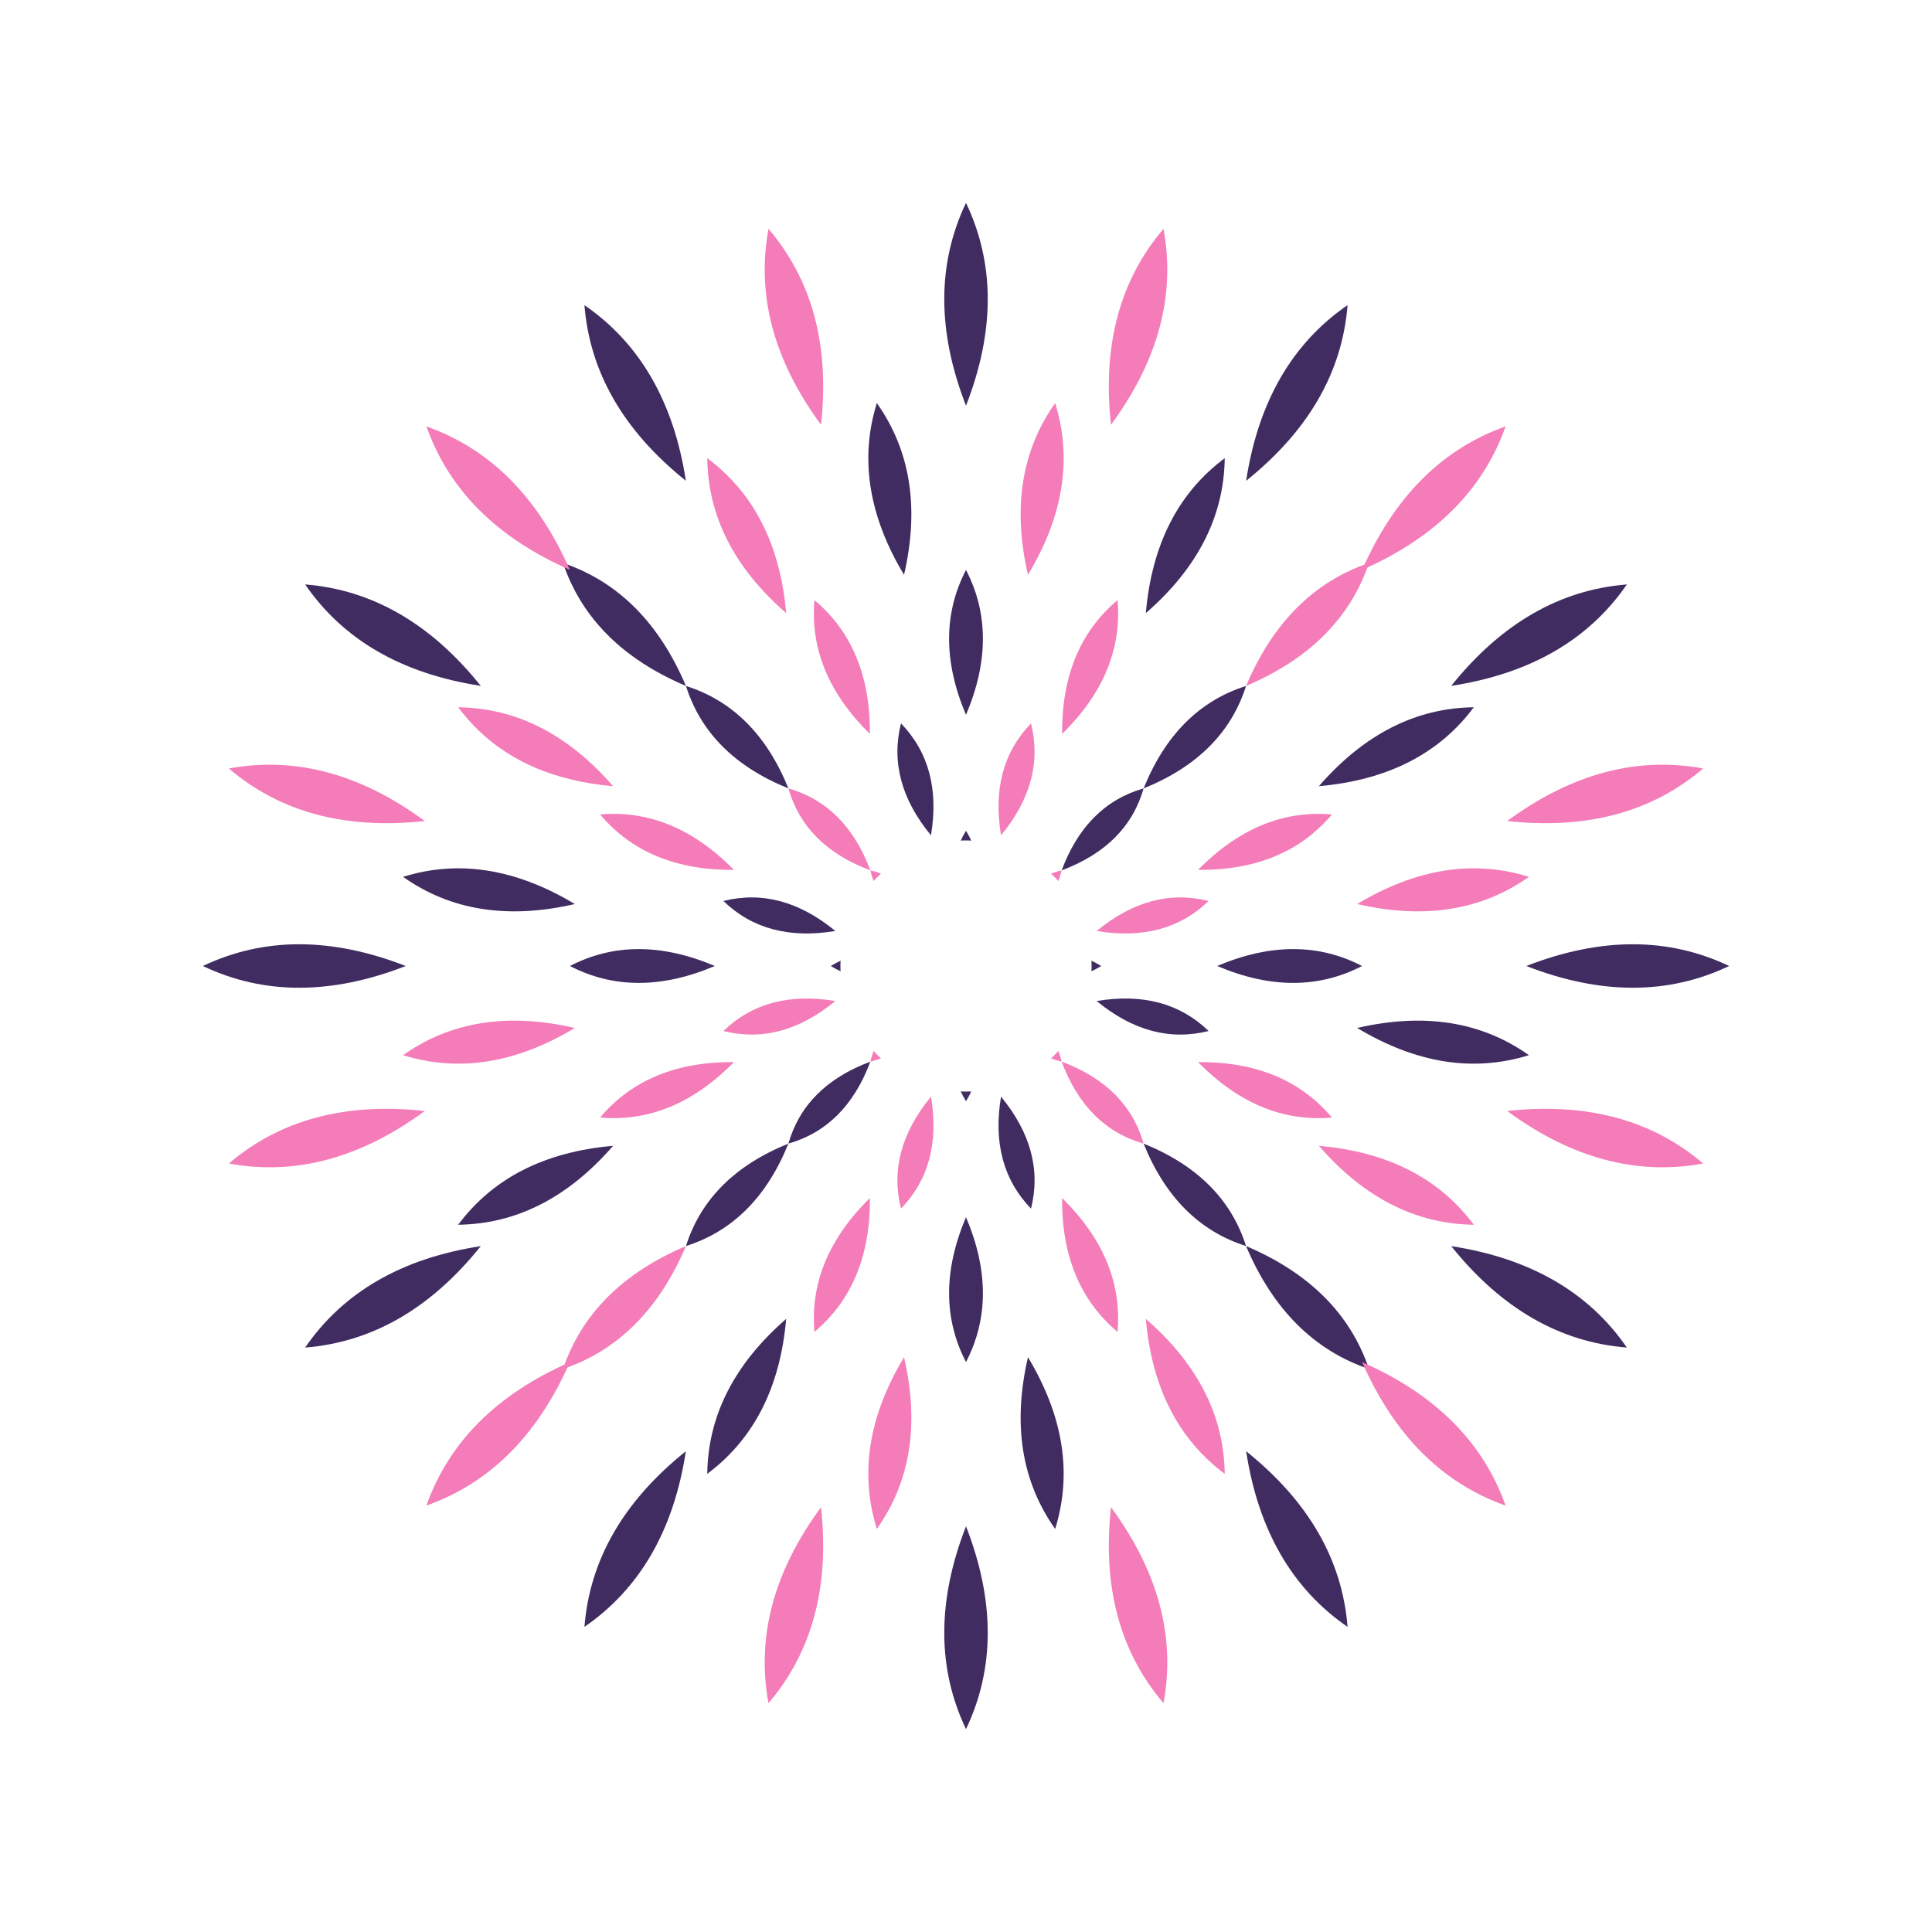
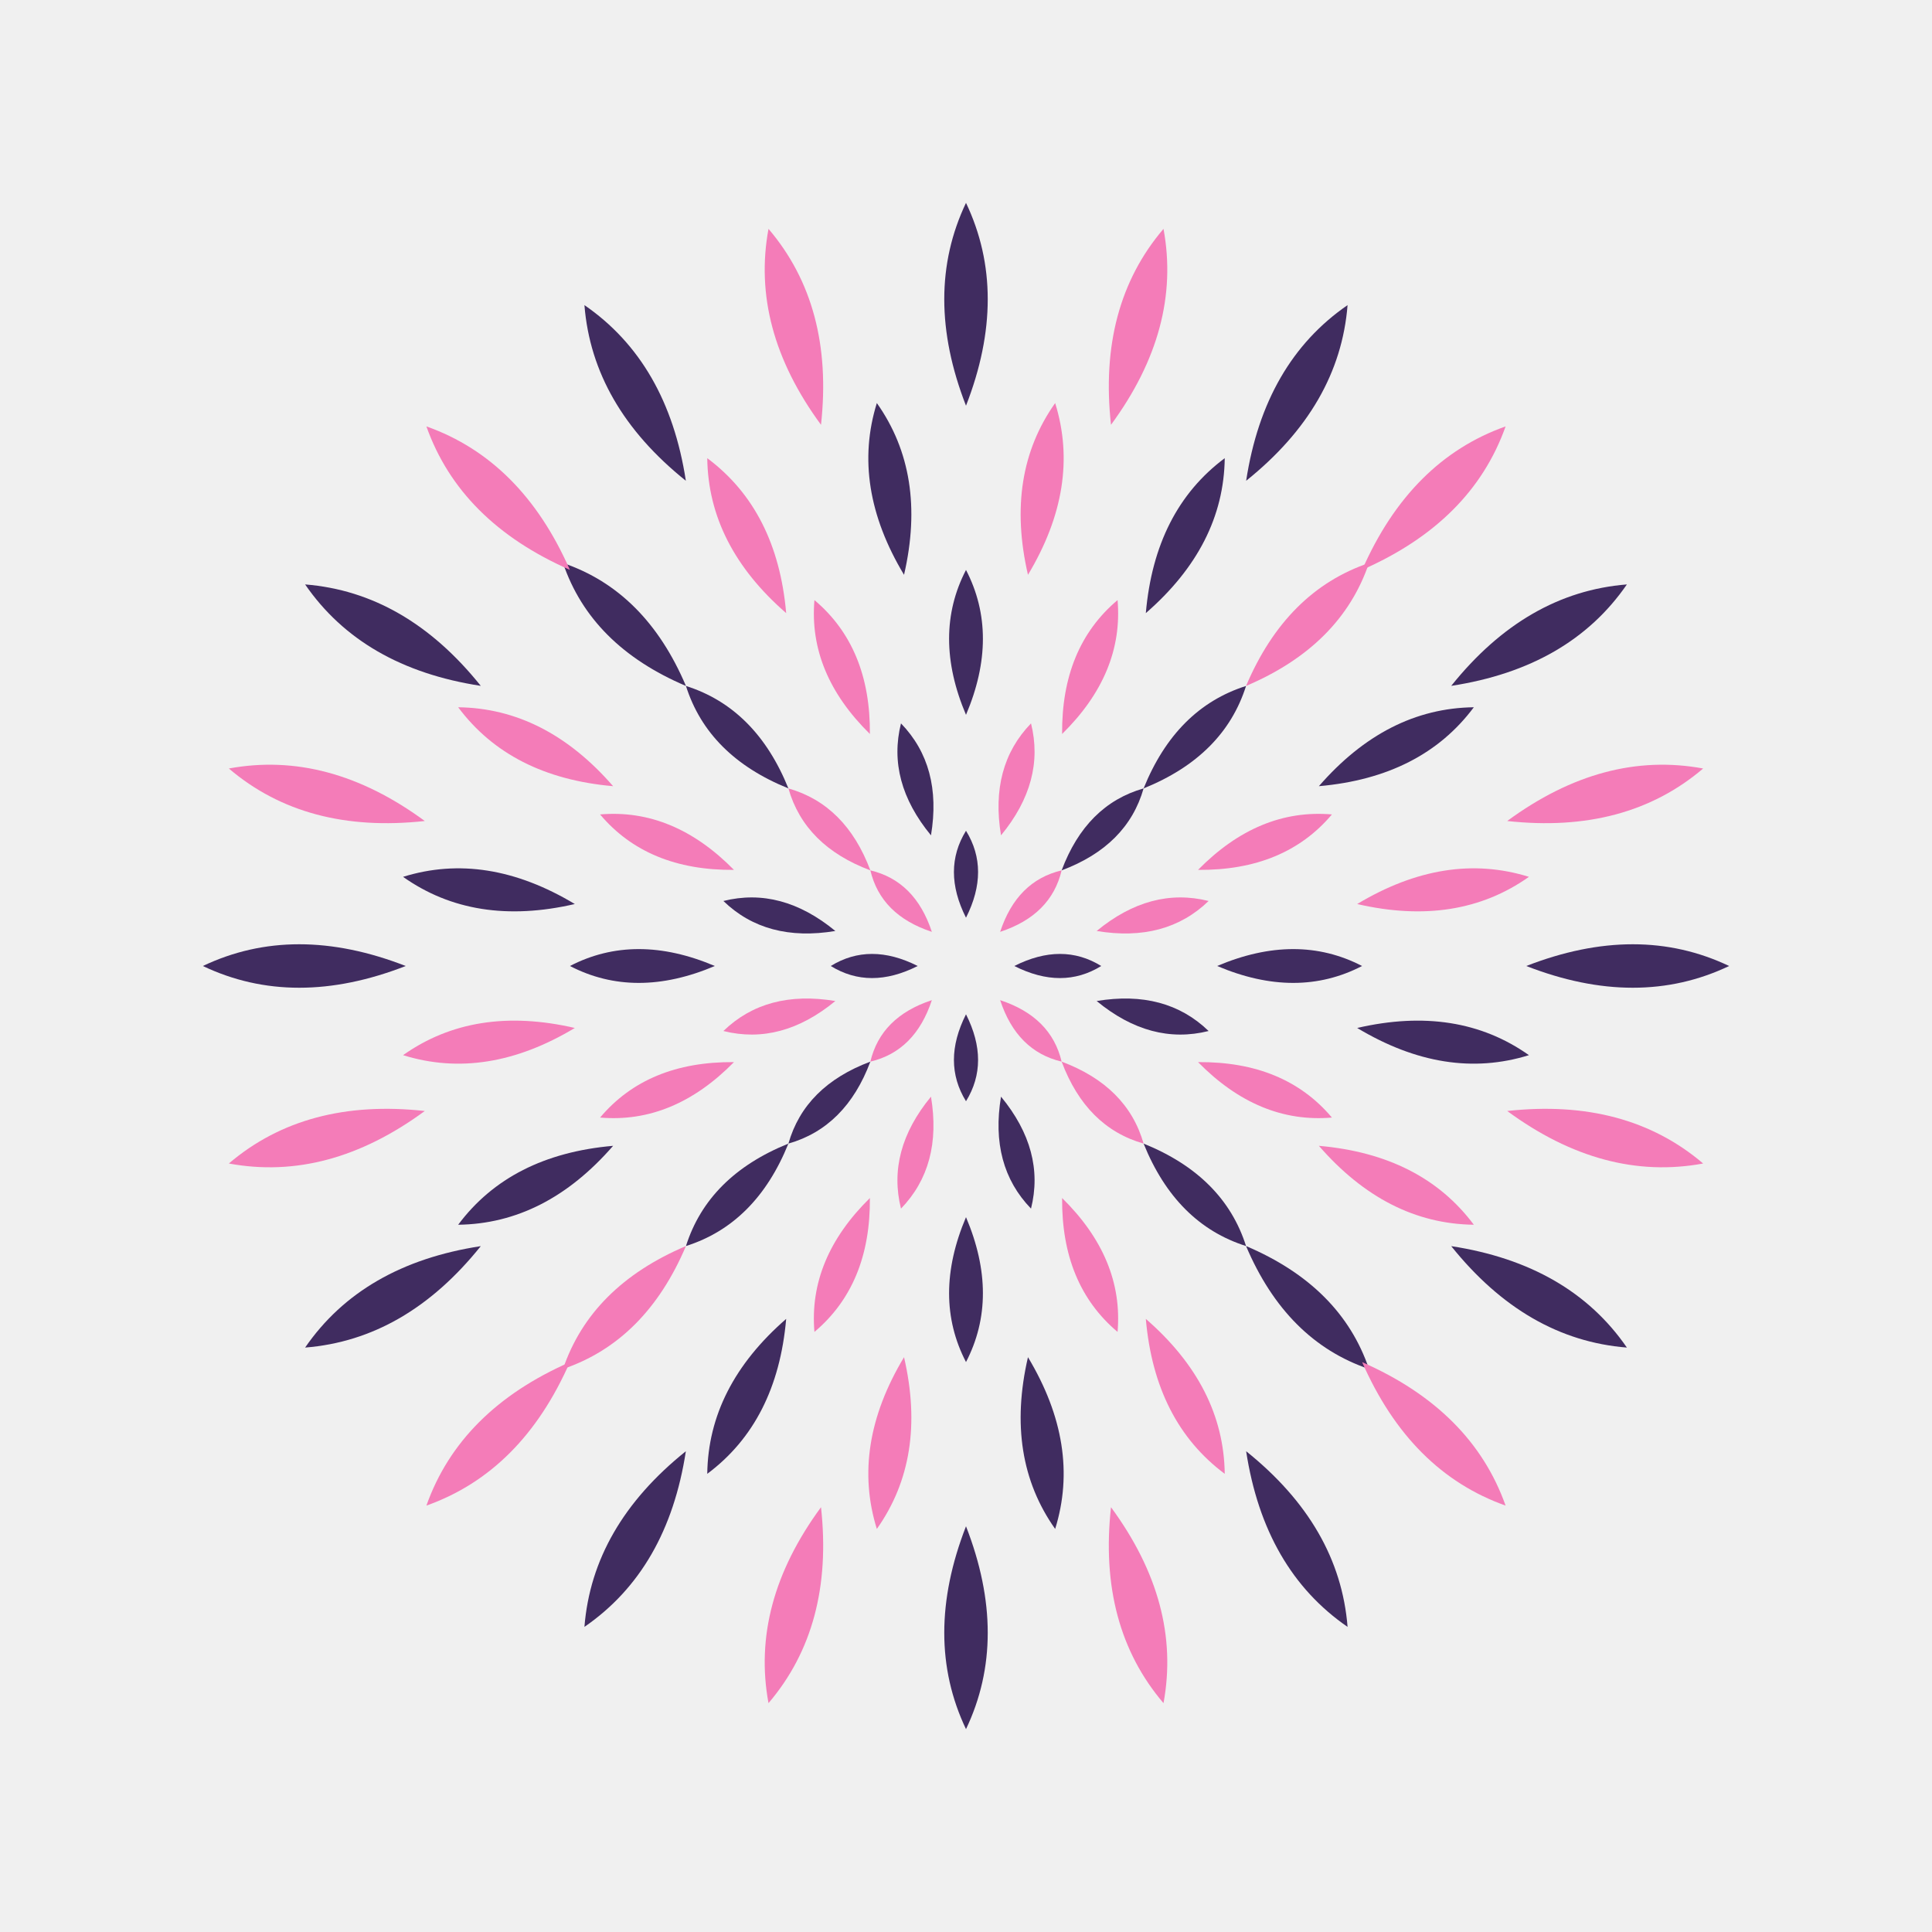
<svg xmlns="http://www.w3.org/2000/svg" viewBox="0 0 400 400" fill="none">
-   <rect width="400" height="400" fill="#FFFFFF" />
  <path d="M200.00,172.00 Q195.00,180.10 200.00,190.00 Q205.00,180.10 200.00,172.00 Z" fill="#402C60" />
  <path d="M219.80,180.20 Q210.54,182.39 207.07,192.93 Q217.61,189.46 219.80,180.20 Z" fill="#F47CB8" />
  <path d="M228.00,200.00 Q219.90,195.00 210.00,200.00 Q219.90,205.00 228.00,200.00 Z" fill="#402C60" />
  <path d="M219.80,219.80 Q217.61,210.54 207.07,207.07 Q210.54,217.61 219.80,219.80 Z" fill="#F47CB8" />
  <path d="M200.00,228.00 Q205.00,219.90 200.00,210.00 Q195.00,219.90 200.00,228.00 Z" fill="#402C60" />
  <path d="M180.20,219.80 Q189.46,217.61 192.93,207.07 Q182.39,210.54 180.20,219.80 Z" fill="#F47CB8" />
  <path d="M172.00,200.00 Q180.10,205.00 190.00,200.00 Q180.10,195.00 172.00,200.00 Z" fill="#402C60" />
  <path d="M180.20,180.20 Q182.39,189.46 192.93,192.93 Q189.46,182.39 180.20,180.20 Z" fill="#F47CB8" />
  <path d="M213.46,149.77 Q204.87,158.65 207.25,172.95 Q216.46,161.76 213.46,149.77 Z" fill="#F47CB8" />
  <path d="M236.77,163.23 Q224.89,166.62 219.80,180.20 Q233.38,175.11 236.77,163.23 Z" fill="#402C60" />
  <path d="M250.23,186.54 Q238.24,183.54 227.05,192.75 Q241.35,195.13 250.23,186.54 Z" fill="#F47CB8" />
  <path d="M250.23,213.46 Q241.35,204.87 227.05,207.25 Q238.24,216.46 250.23,213.46 Z" fill="#402C60" />
  <path d="M236.77,236.77 Q233.38,224.89 219.80,219.80 Q224.89,233.38 236.77,236.77 Z" fill="#F47CB8" />
  <path d="M213.46,250.23 Q216.46,238.24 207.25,227.05 Q204.87,241.35 213.46,250.23 Z" fill="#402C60" />
  <path d="M186.54,250.23 Q195.13,241.35 192.75,227.05 Q183.54,238.24 186.54,250.23 Z" fill="#F47CB8" />
  <path d="M163.23,236.77 Q175.11,233.38 180.20,219.80 Q166.62,224.89 163.23,236.77 Z" fill="#402C60" />
  <path d="M149.77,213.46 Q161.76,216.46 172.95,207.25 Q158.65,204.87 149.77,213.46 Z" fill="#F47CB8" />
  <path d="M149.77,186.54 Q158.65,195.13 172.95,192.75 Q161.76,183.54 149.77,186.54 Z" fill="#402C60" />
  <path d="M163.23,163.23 Q166.62,175.11 180.20,180.20 Q175.11,166.62 163.23,163.23 Z" fill="#F47CB8" />
  <path d="M186.54,149.77 Q183.54,161.76 192.75,172.95 Q195.13,158.65 186.54,149.77 Z" fill="#402C60" />
  <path d="M200.00,118.00 Q193.00,131.50 200.00,148.00 Q207.00,131.50 200.00,118.00 Z" fill="#402C60" />
  <path d="M231.38,124.24 Q219.75,134.04 219.90,151.96 Q232.68,139.39 231.38,124.24 Z" fill="#F47CB8" />
  <path d="M257.98,142.02 Q243.49,146.61 236.77,163.23 Q253.39,156.51 257.98,142.02 Z" fill="#402C60" />
  <path d="M275.76,168.62 Q260.61,167.32 248.04,180.10 Q265.96,180.25 275.76,168.62 Z" fill="#F47CB8" />
  <path d="M282.00,200.00 Q268.50,193.00 252.00,200.00 Q268.50,207.00 282.00,200.00 Z" fill="#402C60" />
  <path d="M275.76,231.38 Q265.96,219.75 248.04,219.90 Q260.61,232.68 275.76,231.38 Z" fill="#F47CB8" />
  <path d="M257.98,257.98 Q253.39,243.49 236.77,236.77 Q243.49,253.39 257.98,257.98 Z" fill="#402C60" />
  <path d="M231.38,275.76 Q232.68,260.61 219.90,248.04 Q219.75,265.96 231.38,275.76 Z" fill="#F47CB8" />
  <path d="M200.00,282.00 Q207.00,268.50 200.00,252.00 Q193.00,268.50 200.00,282.00 Z" fill="#402C60" />
  <path d="M168.62,275.76 Q180.25,265.96 180.10,248.04 Q167.32,260.61 168.62,275.76 Z" fill="#F47CB8" />
  <path d="M142.02,257.98 Q156.51,253.39 163.23,236.77 Q146.61,243.49 142.02,257.98 Z" fill="#402C60" />
  <path d="M124.24,231.38 Q139.39,232.68 151.96,219.90 Q134.04,219.75 124.24,231.38 Z" fill="#F47CB8" />
  <path d="M118.00,200.00 Q131.50,207.00 148.00,200.00 Q131.50,193.00 118.00,200.00 Z" fill="#402C60" />
  <path d="M124.24,168.62 Q134.04,180.25 151.96,180.10 Q139.39,167.32 124.24,168.62 Z" fill="#F47CB8" />
  <path d="M142.02,142.02 Q146.61,156.51 163.23,163.23 Q156.51,146.61 142.02,142.02 Z" fill="#402C60" />
  <path d="M168.62,124.24 Q167.32,139.39 180.10,151.96 Q180.25,134.04 168.62,124.24 Z" fill="#F47CB8" />
  <path d="M218.46,83.45 Q208.02,98.20 212.83,119.01 Q223.83,100.70 218.46,83.45 Z" fill="#F47CB8" />
  <path d="M253.57,94.86 Q239.09,105.66 237.23,126.94 Q253.34,112.93 253.57,94.86 Z" fill="#402C60" />
  <path d="M283.44,116.56 Q266.33,122.36 257.98,142.02 Q277.64,133.67 283.44,116.56 Z" fill="#F47CB8" />
  <path d="M305.14,146.43 Q287.07,146.66 273.06,162.77 Q294.34,160.91 305.14,146.43 Z" fill="#402C60" />
  <path d="M316.55,181.54 Q299.30,176.17 280.99,187.17 Q301.80,191.98 316.55,181.54 Z" fill="#F47CB8" />
  <path d="M316.55,218.46 Q301.80,208.02 280.99,212.83 Q299.30,223.83 316.55,218.46 Z" fill="#402C60" />
  <path d="M305.14,253.57 Q294.34,239.09 273.06,237.23 Q287.07,253.34 305.14,253.57 Z" fill="#F47CB8" />
  <path d="M283.44,283.44 Q277.64,266.33 257.98,257.98 Q266.33,277.64 283.44,283.44 Z" fill="#402C60" />
  <path d="M253.57,305.14 Q253.34,287.07 237.23,273.06 Q239.09,294.34 253.57,305.14 Z" fill="#F47CB8" />
  <path d="M218.46,316.55 Q223.83,299.30 212.83,280.99 Q208.02,301.80 218.46,316.55 Z" fill="#402C60" />
  <path d="M181.54,316.55 Q191.98,301.80 187.17,280.99 Q176.17,299.30 181.54,316.55 Z" fill="#F47CB8" />
  <path d="M146.43,305.14 Q160.91,294.34 162.77,273.06 Q146.66,287.07 146.43,305.14 Z" fill="#402C60" />
  <path d="M116.56,283.44 Q133.67,277.64 142.02,257.98 Q122.36,266.33 116.56,283.44 Z" fill="#F47CB8" />
  <path d="M94.86,253.57 Q112.93,253.34 126.94,237.23 Q105.66,239.09 94.86,253.57 Z" fill="#402C60" />
  <path d="M83.45,218.46 Q100.70,223.83 119.01,212.83 Q98.20,208.02 83.45,218.46 Z" fill="#F47CB8" />
  <path d="M83.45,181.54 Q98.20,191.98 119.01,187.17 Q100.70,176.17 83.45,181.54 Z" fill="#402C60" />
  <path d="M94.86,146.43 Q105.66,160.91 126.94,162.77 Q112.93,146.66 94.86,146.43 Z" fill="#F47CB8" />
  <path d="M116.56,116.56 Q122.36,133.67 142.02,142.02 Q133.67,122.36 116.56,116.56 Z" fill="#402C60" />
  <path d="M146.43,94.86 Q146.66,112.93 162.77,126.94 Q160.91,105.66 146.43,94.86 Z" fill="#F47CB8" />
  <path d="M181.54,83.45 Q176.17,100.70 187.17,119.01 Q191.98,98.20 181.54,83.45 Z" fill="#402C60" />
  <path d="M200.00,42.00 Q191.00,60.90 200.00,84.00 Q209.00,60.90 200.00,42.00 Z" fill="#402C60" />
  <path d="M240.89,47.38 Q227.31,63.31 230.02,87.95 Q244.70,67.97 240.89,47.38 Z" fill="#F47CB8" />
  <path d="M279.00,63.17 Q261.76,75.04 258.00,99.54 Q277.34,84.04 279.00,63.17 Z" fill="#402C60" />
  <path d="M311.72,88.28 Q291.99,95.28 282.02,117.98 Q304.72,108.01 311.72,88.28 Z" fill="#F47CB8" />
  <path d="M336.83,121.00 Q315.96,122.66 300.46,142.00 Q324.96,138.24 336.83,121.00 Z" fill="#402C60" />
  <path d="M352.62,159.11 Q332.03,155.30 312.05,169.98 Q336.69,172.69 352.62,159.11 Z" fill="#F47CB8" />
  <path d="M358.00,200.00 Q339.10,191.00 316.00,200.00 Q339.10,209.00 358.00,200.00 Z" fill="#402C60" />
  <path d="M352.62,240.89 Q336.69,227.31 312.05,230.02 Q332.03,244.70 352.62,240.89 Z" fill="#F47CB8" />
  <path d="M336.83,279.00 Q324.96,261.76 300.46,258.00 Q315.96,277.34 336.83,279.00 Z" fill="#402C60" />
  <path d="M311.72,311.72 Q304.72,291.99 282.02,282.02 Q291.99,304.72 311.72,311.72 Z" fill="#F47CB8" />
  <path d="M279.00,336.83 Q277.34,315.96 258.00,300.46 Q261.76,324.96 279.00,336.83 Z" fill="#402C60" />
  <path d="M240.89,352.62 Q244.70,332.03 230.02,312.05 Q227.31,336.69 240.89,352.62 Z" fill="#F47CB8" />
  <path d="M200.00,358.00 Q209.00,339.10 200.00,316.00 Q191.00,339.10 200.00,358.00 Z" fill="#402C60" />
  <path d="M159.11,352.62 Q172.69,336.69 169.98,312.05 Q155.30,332.03 159.11,352.62 Z" fill="#F47CB8" />
  <path d="M121.00,336.83 Q138.24,324.96 142.00,300.46 Q122.66,315.96 121.00,336.83 Z" fill="#402C60" />
  <path d="M88.28,311.72 Q108.01,304.72 117.98,282.02 Q95.28,291.99 88.28,311.72 Z" fill="#F47CB8" />
  <path d="M63.17,279.00 Q84.04,277.34 99.54,258.00 Q75.04,261.76 63.17,279.00 Z" fill="#402C60" />
  <path d="M47.38,240.89 Q67.97,244.70 87.95,230.02 Q63.31,227.31 47.38,240.89 Z" fill="#F47CB8" />
  <path d="M42.00,200.00 Q60.90,209.00 84.00,200.00 Q60.90,191.00 42.00,200.00 Z" fill="#402C60" />
  <path d="M47.38,159.11 Q63.31,172.69 87.95,169.98 Q67.97,155.30 47.38,159.11 Z" fill="#F47CB8" />
  <path d="M63.17,121.00 Q75.04,138.24 99.54,142.00 Q84.04,122.66 63.17,121.00 Z" fill="#402C60" />
  <path d="M88.28,88.28 Q95.28,108.01 117.98,117.98 Q108.01,95.28 88.28,88.28 Z" fill="#F47CB8" />
  <path d="M121.00,63.17 Q122.66,84.04 142.00,99.54 Q138.24,75.04 121.00,63.17 Z" fill="#402C60" />
  <path d="M159.11,47.38 Q155.30,67.97 169.98,87.95 Q172.69,63.31 159.11,47.38 Z" fill="#F47CB8" />
-   <circle cx="200" cy="200" r="26" fill="#FFFFFF" />
</svg>
